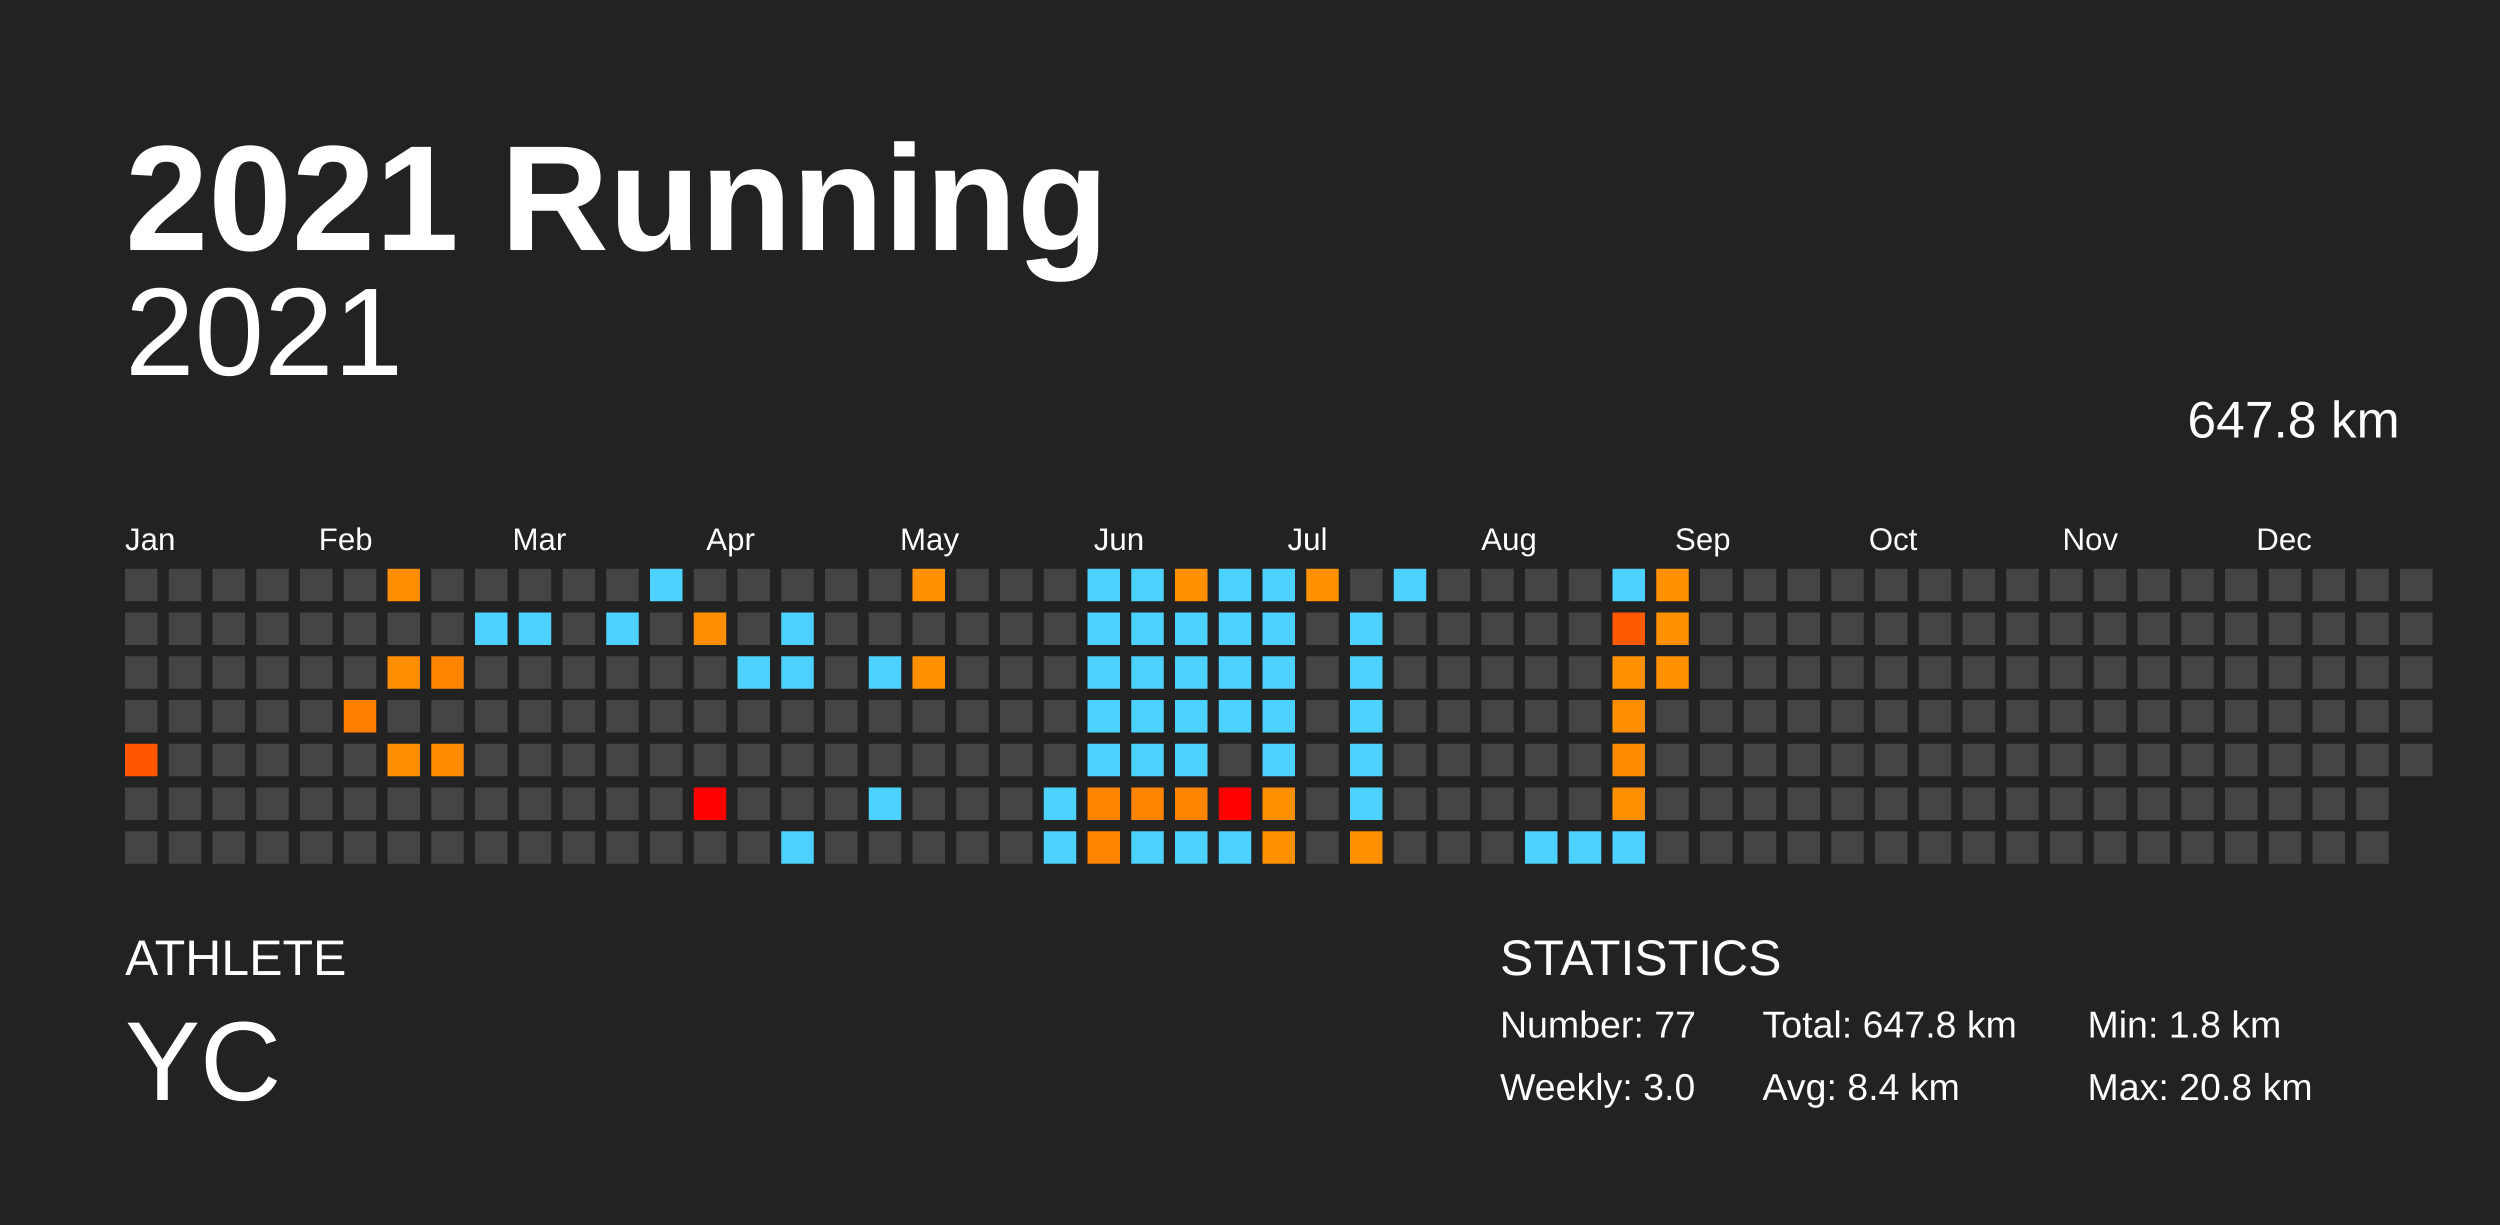
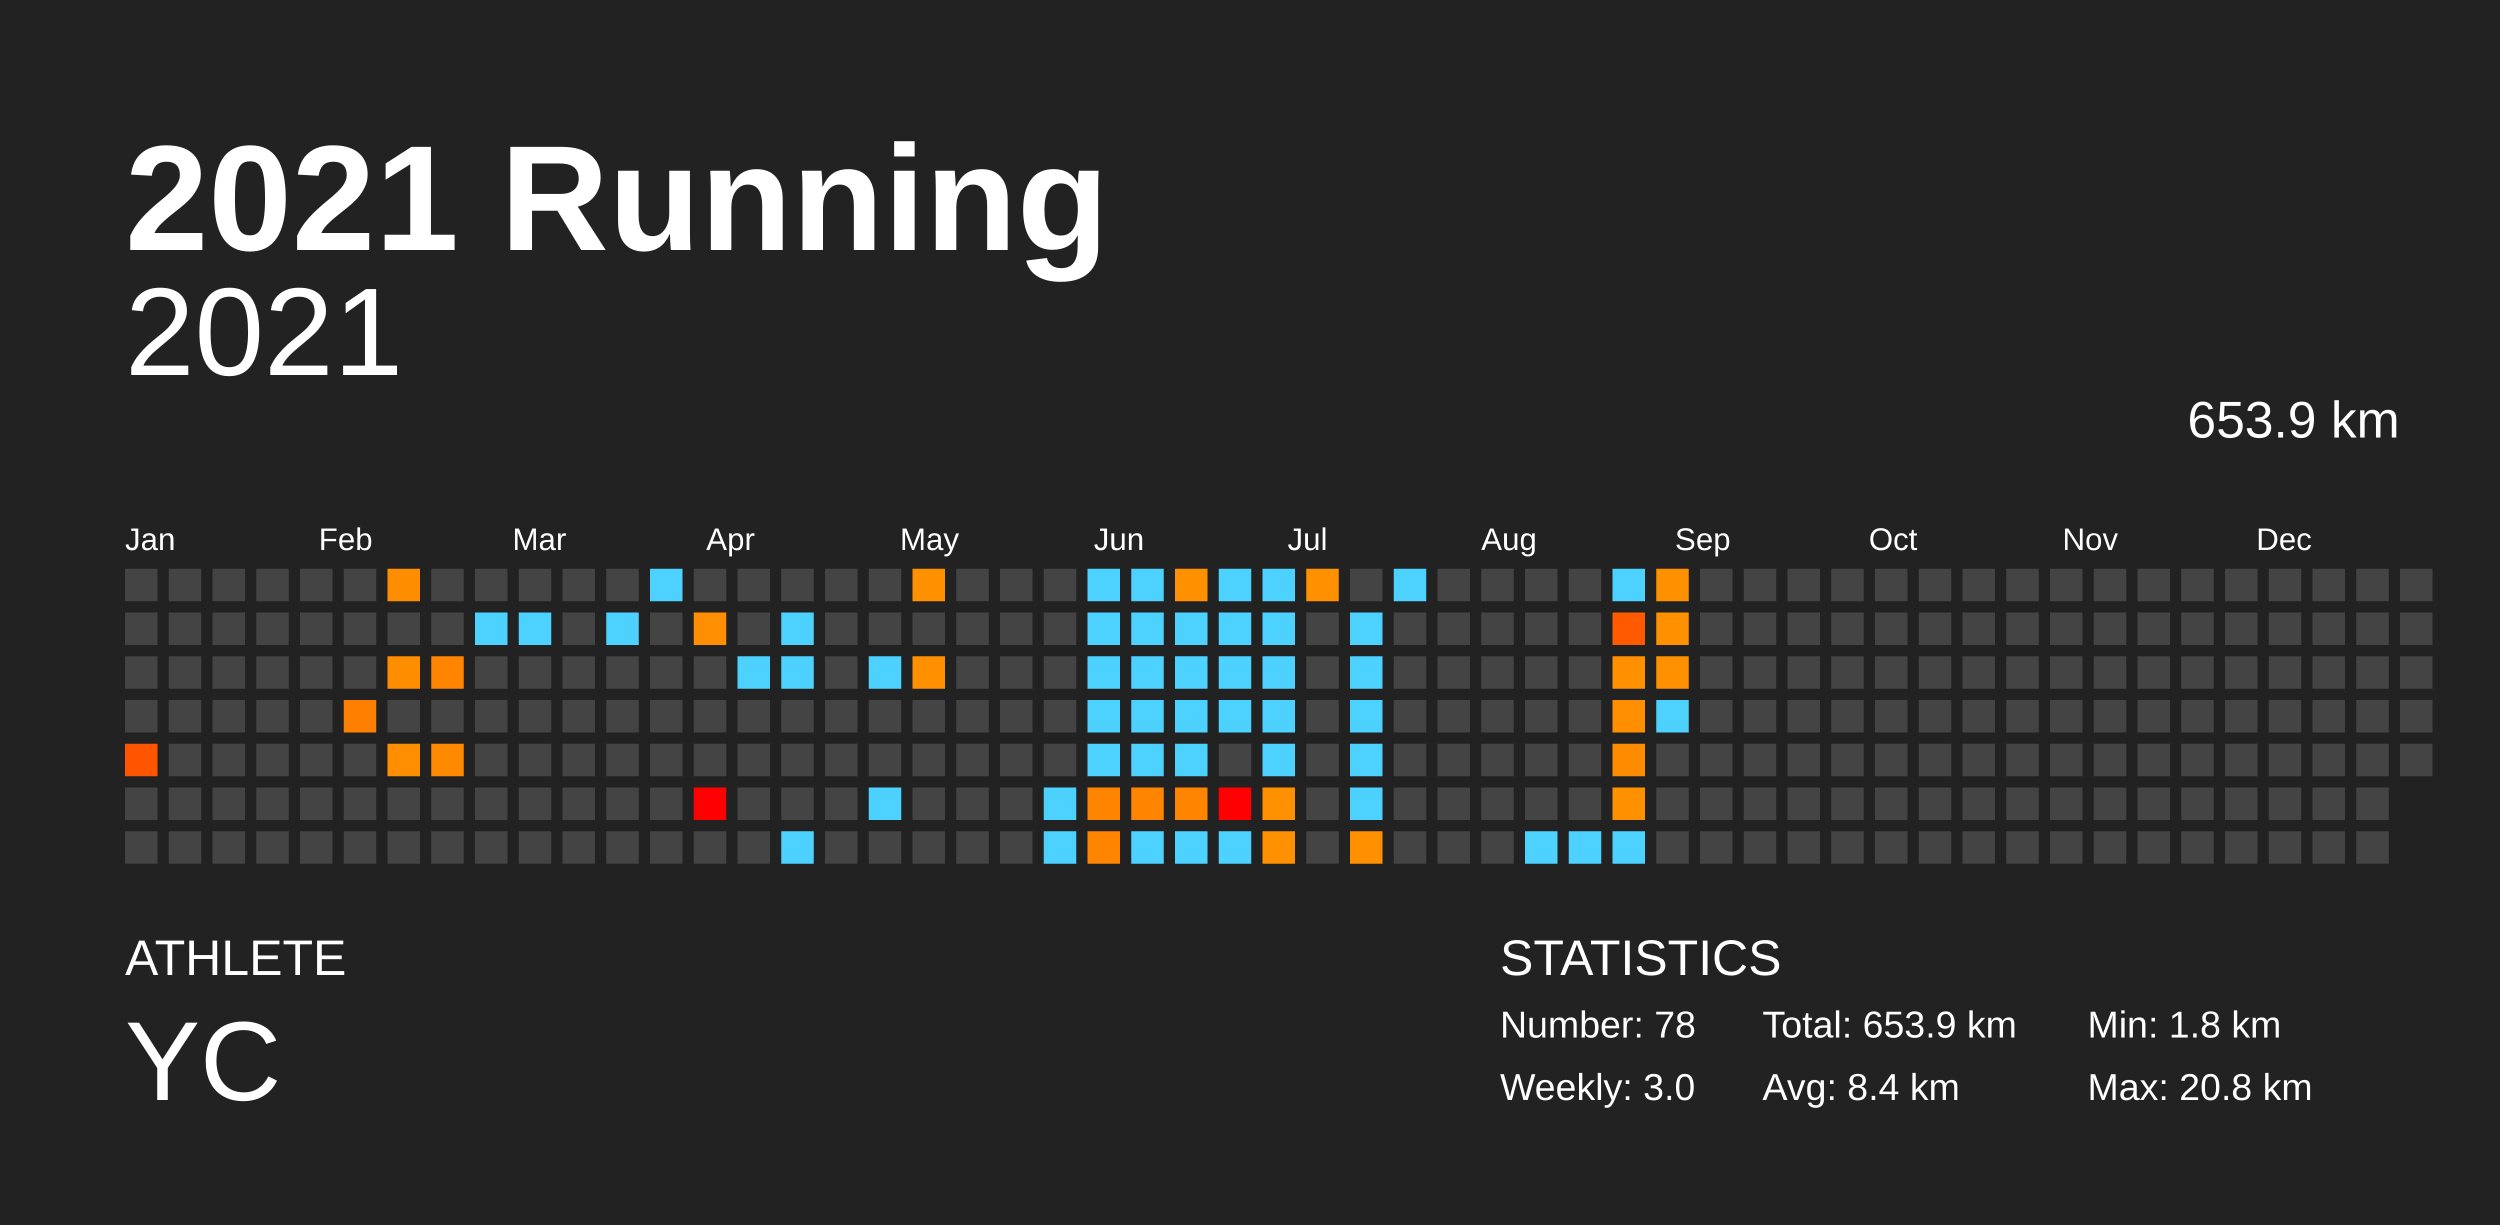
<svg xmlns="http://www.w3.org/2000/svg" baseProfile="full" height="98mm" version="1.1" viewBox="0,0,200,98" width="200mm">
  <defs />
  <rect fill="#222222" height="98" width="200" x="0" y="0" />
  <text fill="#FFFFFF" style="font-size:12px; font-family:Arial; font-weight:bold;" x="10" y="20">2021 Running</text>
  <text fill="#FFFFFF" style="font-size:4px; font-family:Arial" x="10" y="78">ATHLETE</text>
  <text fill="#FFFFFF" style="font-size:9px; font-family:Arial" x="10" y="88">YC</text>
  <text fill="#FFFFFF" style="font-size:4px; font-family:Arial" x="120" y="78">STATISTICS</text>
-   <text fill="#FFFFFF" style="font-size:3px; font-family:Arial" x="120" y="83">Number: 77</text>
+   <text fill="#FFFFFF" style="font-size:3px; font-family:Arial" x="120" y="83">Number: 78</text>
  <text fill="#FFFFFF" style="font-size:3px; font-family:Arial" x="120" y="88">Weekly: 3.0</text>
-   <text fill="#FFFFFF" style="font-size:3px; font-family:Arial" x="141" y="83">Total: 647.8 km</text>
+   <text fill="#FFFFFF" style="font-size:3px; font-family:Arial" x="141" y="83">Total: 653.9 km</text>
  <text fill="#FFFFFF" style="font-size:3px; font-family:Arial" x="141" y="88">Avg: 8.4 km</text>
  <text fill="#FFFFFF" style="font-size:3px; font-family:Arial" x="167" y="83">Min: 1.8 km</text>
  <text fill="#FFFFFF" style="font-size:3px; font-family:Arial" x="167" y="88">Max: 20.8 km</text>
  <text alignment-baseline="hanging" fill="#FFFFFF" style="font-size:10.0px; font-family:Arial;" x="10" y="30">2021</text>
-   <text alignment-baseline="hanging" fill="#FFFFFF" style="font-size:4.125px; font-family:Arial;" x="175" y="35">647.8 km</text>
+   <text alignment-baseline="hanging" fill="#FFFFFF" style="font-size:4.125px; font-family:Arial;" x="175" y="35">653.9 km</text>
  <text fill="#FFFFFF" style="font-size:2.5px; font-family:Arial" x="10.0" y="44">Jan</text>
  <text fill="#FFFFFF" style="font-size:2.5px; font-family:Arial" x="25.5" y="44">Feb</text>
  <text fill="#FFFFFF" style="font-size:2.5px; font-family:Arial" x="41.0" y="44">Mar</text>
  <text fill="#FFFFFF" style="font-size:2.5px; font-family:Arial" x="56.5" y="44">Apr</text>
  <text fill="#FFFFFF" style="font-size:2.5px; font-family:Arial" x="72.0" y="44">May</text>
  <text fill="#FFFFFF" style="font-size:2.5px; font-family:Arial" x="87.5" y="44">Jun</text>
  <text fill="#FFFFFF" style="font-size:2.5px; font-family:Arial" x="103.0" y="44">Jul</text>
  <text fill="#FFFFFF" style="font-size:2.5px; font-family:Arial" x="118.5" y="44">Aug</text>
  <text fill="#FFFFFF" style="font-size:2.5px; font-family:Arial" x="134.0" y="44">Sep</text>
  <text fill="#FFFFFF" style="font-size:2.5px; font-family:Arial" x="149.5" y="44">Oct</text>
  <text fill="#FFFFFF" style="font-size:2.5px; font-family:Arial" x="165.0" y="44">Nov</text>
  <text fill="#FFFFFF" style="font-size:2.5px; font-family:Arial" x="180.5" y="44">Dec</text>
  <rect fill="#444444" height="2.6" width="2.6" x="10.0" y="45.5" />
  <rect fill="#444444" height="2.6" width="2.6" x="10.0" y="49.0" />
  <rect fill="#444444" height="2.6" width="2.6" x="10.0" y="52.5" />
  <rect fill="#444444" height="2.6" width="2.6" x="10.0" y="56.0" />
  <rect fill="#ff5400" height="2.6" width="2.6" x="10.0" y="59.5" />
  <rect fill="#444444" height="2.6" width="2.6" x="10.0" y="63.0" />
  <rect fill="#444444" height="2.6" width="2.6" x="10.0" y="66.5" />
  <rect fill="#444444" height="2.6" width="2.6" x="13.5" y="45.5" />
  <rect fill="#444444" height="2.6" width="2.6" x="13.5" y="49.0" />
  <rect fill="#444444" height="2.6" width="2.6" x="13.5" y="52.5" />
  <rect fill="#444444" height="2.6" width="2.6" x="13.5" y="56.0" />
  <rect fill="#444444" height="2.6" width="2.6" x="13.5" y="59.5" />
  <rect fill="#444444" height="2.6" width="2.6" x="13.5" y="63.0" />
  <rect fill="#444444" height="2.6" width="2.6" x="13.5" y="66.5" />
  <rect fill="#444444" height="2.6" width="2.6" x="17.0" y="45.5" />
  <rect fill="#444444" height="2.6" width="2.6" x="17.0" y="49.0" />
  <rect fill="#444444" height="2.6" width="2.6" x="17.0" y="52.5" />
  <rect fill="#444444" height="2.6" width="2.6" x="17.0" y="56.0" />
  <rect fill="#444444" height="2.6" width="2.6" x="17.0" y="59.5" />
  <rect fill="#444444" height="2.6" width="2.6" x="17.0" y="63.0" />
  <rect fill="#444444" height="2.6" width="2.6" x="17.0" y="66.5" />
  <rect fill="#444444" height="2.6" width="2.6" x="20.5" y="45.5" />
  <rect fill="#444444" height="2.6" width="2.6" x="20.5" y="49.0" />
  <rect fill="#444444" height="2.6" width="2.6" x="20.5" y="52.5" />
  <rect fill="#444444" height="2.6" width="2.6" x="20.5" y="56.0" />
  <rect fill="#444444" height="2.6" width="2.6" x="20.5" y="59.5" />
  <rect fill="#444444" height="2.6" width="2.6" x="20.5" y="63.0" />
  <rect fill="#444444" height="2.6" width="2.6" x="20.5" y="66.5" />
  <rect fill="#444444" height="2.6" width="2.6" x="24.0" y="45.5" />
  <rect fill="#444444" height="2.6" width="2.6" x="24.0" y="49.0" />
  <rect fill="#444444" height="2.6" width="2.6" x="24.0" y="52.5" />
  <rect fill="#444444" height="2.6" width="2.6" x="24.0" y="56.0" />
  <rect fill="#444444" height="2.6" width="2.6" x="24.0" y="59.5" />
  <rect fill="#444444" height="2.6" width="2.6" x="24.0" y="63.0" />
  <rect fill="#444444" height="2.6" width="2.6" x="24.0" y="66.5" />
  <rect fill="#444444" height="2.6" width="2.6" x="27.5" y="45.5" />
  <rect fill="#444444" height="2.6" width="2.6" x="27.5" y="49.0" />
  <rect fill="#444444" height="2.6" width="2.6" x="27.5" y="52.5" />
  <rect fill="#ff7f00" height="2.6" width="2.6" x="27.5" y="56.0" />
  <rect fill="#444444" height="2.6" width="2.6" x="27.5" y="59.5" />
  <rect fill="#444444" height="2.6" width="2.6" x="27.5" y="63.0" />
  <rect fill="#444444" height="2.6" width="2.6" x="27.5" y="66.5" />
  <rect fill="#ff8d00" height="2.6" width="2.6" x="31.0" y="45.5" />
  <rect fill="#444444" height="2.6" width="2.6" x="31.0" y="49.0" />
  <rect fill="#ff8d00" height="2.6" width="2.6" x="31.0" y="52.5" />
  <rect fill="#444444" height="2.6" width="2.6" x="31.0" y="56.0" />
  <rect fill="#ff8f00" height="2.6" width="2.6" x="31.0" y="59.5" />
  <rect fill="#444444" height="2.6" width="2.6" x="31.0" y="63.0" />
  <rect fill="#444444" height="2.6" width="2.6" x="31.0" y="66.5" />
  <rect fill="#444444" height="2.6" width="2.6" x="34.5" y="45.5" />
  <rect fill="#444444" height="2.6" width="2.6" x="34.5" y="49.0" />
  <rect fill="#ff8400" height="2.6" width="2.6" x="34.5" y="52.5" />
  <rect fill="#444444" height="2.6" width="2.6" x="34.5" y="56.0" />
  <rect fill="#ff8a00" height="2.6" width="2.6" x="34.5" y="59.5" />
  <rect fill="#444444" height="2.6" width="2.6" x="34.5" y="63.0" />
  <rect fill="#444444" height="2.6" width="2.6" x="34.5" y="66.5" />
  <rect fill="#444444" height="2.6" width="2.6" x="38.0" y="45.5" />
  <rect fill="#4dd2ff" height="2.6" width="2.6" x="38.0" y="49.0" />
  <rect fill="#444444" height="2.6" width="2.6" x="38.0" y="52.5" />
  <rect fill="#444444" height="2.6" width="2.6" x="38.0" y="56.0" />
  <rect fill="#444444" height="2.6" width="2.6" x="38.0" y="59.5" />
  <rect fill="#444444" height="2.6" width="2.6" x="38.0" y="63.0" />
  <rect fill="#444444" height="2.6" width="2.6" x="38.0" y="66.5" />
  <rect fill="#444444" height="2.6" width="2.6" x="41.5" y="45.5" />
  <rect fill="#4dd2ff" height="2.6" width="2.6" x="41.5" y="49.0" />
  <rect fill="#444444" height="2.6" width="2.6" x="41.5" y="52.5" />
  <rect fill="#444444" height="2.6" width="2.6" x="41.5" y="56.0" />
  <rect fill="#444444" height="2.6" width="2.6" x="41.5" y="59.5" />
  <rect fill="#444444" height="2.6" width="2.6" x="41.5" y="63.0" />
  <rect fill="#444444" height="2.6" width="2.6" x="41.5" y="66.5" />
  <rect fill="#444444" height="2.6" width="2.6" x="45.0" y="45.5" />
  <rect fill="#444444" height="2.6" width="2.6" x="45.0" y="49.0" />
  <rect fill="#444444" height="2.6" width="2.6" x="45.0" y="52.5" />
  <rect fill="#444444" height="2.6" width="2.6" x="45.0" y="56.0" />
  <rect fill="#444444" height="2.6" width="2.6" x="45.0" y="59.5" />
  <rect fill="#444444" height="2.6" width="2.6" x="45.0" y="63.0" />
  <rect fill="#444444" height="2.6" width="2.6" x="45.0" y="66.5" />
  <rect fill="#444444" height="2.6" width="2.6" x="48.5" y="45.5" />
  <rect fill="#4dd2ff" height="2.6" width="2.6" x="48.5" y="49.0" />
  <rect fill="#444444" height="2.6" width="2.6" x="48.5" y="52.5" />
  <rect fill="#444444" height="2.6" width="2.6" x="48.5" y="56.0" />
  <rect fill="#444444" height="2.6" width="2.6" x="48.5" y="59.5" />
  <rect fill="#444444" height="2.6" width="2.6" x="48.5" y="63.0" />
  <rect fill="#444444" height="2.6" width="2.6" x="48.5" y="66.5" />
  <rect fill="#4dd2ff" height="2.6" width="2.6" x="52.0" y="45.5" />
  <rect fill="#444444" height="2.6" width="2.6" x="52.0" y="49.0" />
  <rect fill="#444444" height="2.6" width="2.6" x="52.0" y="52.5" />
  <rect fill="#444444" height="2.6" width="2.6" x="52.0" y="56.0" />
  <rect fill="#444444" height="2.6" width="2.6" x="52.0" y="59.5" />
  <rect fill="#444444" height="2.6" width="2.6" x="52.0" y="63.0" />
  <rect fill="#444444" height="2.6" width="2.6" x="52.0" y="66.5" />
  <rect fill="#444444" height="2.6" width="2.6" x="55.5" y="45.5" />
  <rect fill="#ff8f00" height="2.6" width="2.6" x="55.5" y="49.0" />
  <rect fill="#444444" height="2.6" width="2.6" x="55.5" y="52.5" />
  <rect fill="#444444" height="2.6" width="2.6" x="55.5" y="56.0" />
  <rect fill="#444444" height="2.6" width="2.6" x="55.5" y="59.5" />
  <rect fill="red" height="2.6" width="2.6" x="55.5" y="63.0" />
  <rect fill="#444444" height="2.6" width="2.6" x="55.5" y="66.5" />
  <rect fill="#444444" height="2.6" width="2.6" x="59.0" y="45.5" />
  <rect fill="#444444" height="2.6" width="2.6" x="59.0" y="49.0" />
  <rect fill="#4dd2ff" height="2.6" width="2.6" x="59.0" y="52.5" />
  <rect fill="#444444" height="2.6" width="2.6" x="59.0" y="56.0" />
  <rect fill="#444444" height="2.6" width="2.6" x="59.0" y="59.5" />
  <rect fill="#444444" height="2.6" width="2.6" x="59.0" y="63.0" />
  <rect fill="#444444" height="2.6" width="2.6" x="59.0" y="66.5" />
  <rect fill="#444444" height="2.6" width="2.6" x="62.5" y="45.5" />
  <rect fill="#4dd2ff" height="2.6" width="2.6" x="62.5" y="49.0" />
  <rect fill="#4dd2ff" height="2.6" width="2.6" x="62.5" y="52.5" />
  <rect fill="#444444" height="2.6" width="2.6" x="62.5" y="56.0" />
  <rect fill="#444444" height="2.6" width="2.6" x="62.5" y="59.5" />
  <rect fill="#444444" height="2.6" width="2.6" x="62.5" y="63.0" />
  <rect fill="#4dd2ff" height="2.6" width="2.6" x="62.5" y="66.5" />
  <rect fill="#444444" height="2.6" width="2.6" x="66.0" y="45.5" />
  <rect fill="#444444" height="2.6" width="2.6" x="66.0" y="49.0" />
  <rect fill="#444444" height="2.6" width="2.6" x="66.0" y="52.5" />
  <rect fill="#444444" height="2.6" width="2.6" x="66.0" y="56.0" />
  <rect fill="#444444" height="2.6" width="2.6" x="66.0" y="59.5" />
  <rect fill="#444444" height="2.6" width="2.6" x="66.0" y="63.0" />
  <rect fill="#444444" height="2.6" width="2.6" x="66.0" y="66.5" />
  <rect fill="#444444" height="2.6" width="2.6" x="69.5" y="45.5" />
  <rect fill="#444444" height="2.6" width="2.6" x="69.5" y="49.0" />
  <rect fill="#4dd2ff" height="2.6" width="2.6" x="69.5" y="52.5" />
  <rect fill="#444444" height="2.6" width="2.6" x="69.5" y="56.0" />
  <rect fill="#444444" height="2.6" width="2.6" x="69.5" y="59.5" />
  <rect fill="#4dd2ff" height="2.6" width="2.6" x="69.5" y="63.0" />
  <rect fill="#444444" height="2.6" width="2.6" x="69.5" y="66.5" />
  <rect fill="#ff9000" height="2.6" width="2.6" x="73.0" y="45.5" />
  <rect fill="#444444" height="2.6" width="2.6" x="73.0" y="49.0" />
  <rect fill="#ff9000" height="2.6" width="2.6" x="73.0" y="52.5" />
  <rect fill="#444444" height="2.6" width="2.6" x="73.0" y="56.0" />
  <rect fill="#444444" height="2.6" width="2.6" x="73.0" y="59.5" />
  <rect fill="#444444" height="2.6" width="2.6" x="73.0" y="63.0" />
  <rect fill="#444444" height="2.6" width="2.6" x="73.0" y="66.5" />
  <rect fill="#444444" height="2.6" width="2.6" x="76.5" y="45.5" />
  <rect fill="#444444" height="2.6" width="2.6" x="76.5" y="49.0" />
  <rect fill="#444444" height="2.6" width="2.6" x="76.5" y="52.5" />
  <rect fill="#444444" height="2.6" width="2.6" x="76.5" y="56.0" />
  <rect fill="#444444" height="2.6" width="2.6" x="76.5" y="59.5" />
  <rect fill="#444444" height="2.6" width="2.6" x="76.5" y="63.0" />
  <rect fill="#444444" height="2.6" width="2.6" x="76.5" y="66.5" />
  <rect fill="#444444" height="2.6" width="2.6" x="80.0" y="45.5" />
  <rect fill="#444444" height="2.6" width="2.6" x="80.0" y="49.0" />
  <rect fill="#444444" height="2.6" width="2.6" x="80.0" y="52.5" />
  <rect fill="#444444" height="2.6" width="2.6" x="80.0" y="56.0" />
  <rect fill="#444444" height="2.6" width="2.6" x="80.0" y="59.5" />
  <rect fill="#444444" height="2.6" width="2.6" x="80.0" y="63.0" />
  <rect fill="#444444" height="2.6" width="2.6" x="80.0" y="66.5" />
  <rect fill="#444444" height="2.6" width="2.6" x="83.5" y="45.5" />
  <rect fill="#444444" height="2.6" width="2.6" x="83.5" y="49.0" />
  <rect fill="#444444" height="2.6" width="2.6" x="83.5" y="52.5" />
  <rect fill="#444444" height="2.6" width="2.6" x="83.5" y="56.0" />
  <rect fill="#444444" height="2.6" width="2.6" x="83.5" y="59.5" />
  <rect fill="#4dd2ff" height="2.6" width="2.6" x="83.5" y="63.0" />
  <rect fill="#4dd2ff" height="2.6" width="2.6" x="83.5" y="66.5" />
  <rect fill="#4dd2ff" height="2.6" width="2.6" x="87.0" y="45.5" />
  <rect fill="#4dd2ff" height="2.6" width="2.6" x="87.0" y="49.0" />
  <rect fill="#4dd2ff" height="2.6" width="2.6" x="87.0" y="52.5" />
  <rect fill="#4dd2ff" height="2.6" width="2.6" x="87.0" y="56.0" />
  <rect fill="#4dd2ff" height="2.6" width="2.6" x="87.0" y="59.5" />
  <rect fill="#ff8400" height="2.6" width="2.6" x="87.0" y="63.0" />
  <rect fill="#ff8400" height="2.6" width="2.6" x="87.0" y="66.5" />
  <rect fill="#4dd2ff" height="2.6" width="2.6" x="90.5" y="45.5" />
  <rect fill="#4dd2ff" height="2.6" width="2.6" x="90.5" y="49.0" />
  <rect fill="#4dd2ff" height="2.6" width="2.6" x="90.5" y="52.5" />
  <rect fill="#4dd2ff" height="2.6" width="2.6" x="90.5" y="56.0" />
  <rect fill="#4dd2ff" height="2.6" width="2.6" x="90.5" y="59.5" />
  <rect fill="#ff8400" height="2.6" width="2.6" x="90.5" y="63.0" />
  <rect fill="#4dd2ff" height="2.6" width="2.6" x="90.5" y="66.5" />
  <rect fill="#ff9000" height="2.6" width="2.6" x="94.0" y="45.5" />
  <rect fill="#4dd2ff" height="2.6" width="2.6" x="94.0" y="49.0" />
  <rect fill="#4dd2ff" height="2.6" width="2.6" x="94.0" y="52.5" />
  <rect fill="#4dd2ff" height="2.6" width="2.6" x="94.0" y="56.0" />
  <rect fill="#4dd2ff" height="2.6" width="2.6" x="94.0" y="59.5" />
  <rect fill="#ff8400" height="2.6" width="2.6" x="94.0" y="63.0" />
  <rect fill="#4dd2ff" height="2.6" width="2.6" x="94.0" y="66.5" />
  <rect fill="#4dd2ff" height="2.6" width="2.6" x="97.5" y="45.5" />
  <rect fill="#4dd2ff" height="2.6" width="2.6" x="97.5" y="49.0" />
  <rect fill="#4dd2ff" height="2.6" width="2.6" x="97.5" y="52.5" />
  <rect fill="#4dd2ff" height="2.6" width="2.6" x="97.5" y="56.0" />
  <rect fill="#444444" height="2.6" width="2.6" x="97.5" y="59.5" />
  <rect fill="red" height="2.6" width="2.6" x="97.5" y="63.0" />
  <rect fill="#4dd2ff" height="2.6" width="2.6" x="97.5" y="66.5" />
  <rect fill="#4dd2ff" height="2.6" width="2.6" x="101.0" y="45.5" />
  <rect fill="#4dd2ff" height="2.6" width="2.6" x="101.0" y="49.0" />
  <rect fill="#4dd2ff" height="2.6" width="2.6" x="101.0" y="52.5" />
  <rect fill="#4dd2ff" height="2.6" width="2.6" x="101.0" y="56.0" />
  <rect fill="#4dd2ff" height="2.6" width="2.6" x="101.0" y="59.5" />
  <rect fill="#ff9000" height="2.6" width="2.6" x="101.0" y="63.0" />
  <rect fill="#ff9100" height="2.6" width="2.6" x="101.0" y="66.5" />
  <rect fill="#ff9000" height="2.6" width="2.6" x="104.5" y="45.5" />
  <rect fill="#444444" height="2.6" width="2.6" x="104.5" y="49.0" />
  <rect fill="#444444" height="2.6" width="2.6" x="104.5" y="52.5" />
  <rect fill="#444444" height="2.6" width="2.6" x="104.5" y="56.0" />
  <rect fill="#444444" height="2.6" width="2.6" x="104.5" y="59.5" />
  <rect fill="#444444" height="2.6" width="2.6" x="104.5" y="63.0" />
  <rect fill="#444444" height="2.6" width="2.6" x="104.5" y="66.5" />
  <rect fill="#444444" height="2.6" width="2.6" x="108.0" y="45.5" />
  <rect fill="#4dd2ff" height="2.6" width="2.6" x="108.0" y="49.0" />
  <rect fill="#4dd2ff" height="2.6" width="2.6" x="108.0" y="52.5" />
  <rect fill="#4dd2ff" height="2.6" width="2.6" x="108.0" y="56.0" />
  <rect fill="#4dd2ff" height="2.6" width="2.6" x="108.0" y="59.5" />
  <rect fill="#4dd2ff" height="2.6" width="2.6" x="108.0" y="63.0" />
  <rect fill="#ff9000" height="2.6" width="2.6" x="108.0" y="66.5" />
  <rect fill="#4dd2ff" height="2.6" width="2.6" x="111.5" y="45.5" />
  <rect fill="#444444" height="2.6" width="2.6" x="111.5" y="49.0" />
  <rect fill="#444444" height="2.6" width="2.6" x="111.5" y="52.5" />
  <rect fill="#444444" height="2.6" width="2.6" x="111.5" y="56.0" />
  <rect fill="#444444" height="2.6" width="2.6" x="111.5" y="59.5" />
  <rect fill="#444444" height="2.6" width="2.6" x="111.5" y="63.0" />
  <rect fill="#444444" height="2.6" width="2.6" x="111.5" y="66.5" />
  <rect fill="#444444" height="2.6" width="2.6" x="115.0" y="45.5" />
  <rect fill="#444444" height="2.6" width="2.6" x="115.0" y="49.0" />
  <rect fill="#444444" height="2.6" width="2.6" x="115.0" y="52.5" />
  <rect fill="#444444" height="2.6" width="2.6" x="115.0" y="56.0" />
  <rect fill="#444444" height="2.6" width="2.6" x="115.0" y="59.5" />
  <rect fill="#444444" height="2.6" width="2.6" x="115.0" y="63.0" />
  <rect fill="#444444" height="2.6" width="2.6" x="115.0" y="66.5" />
  <rect fill="#444444" height="2.6" width="2.6" x="118.5" y="45.5" />
  <rect fill="#444444" height="2.6" width="2.6" x="118.5" y="49.0" />
  <rect fill="#444444" height="2.6" width="2.6" x="118.5" y="52.5" />
  <rect fill="#444444" height="2.6" width="2.6" x="118.5" y="56.0" />
  <rect fill="#444444" height="2.6" width="2.6" x="118.5" y="59.5" />
  <rect fill="#444444" height="2.6" width="2.6" x="118.5" y="63.0" />
  <rect fill="#444444" height="2.6" width="2.6" x="118.5" y="66.5" />
  <rect fill="#444444" height="2.6" width="2.6" x="122.0" y="45.5" />
  <rect fill="#444444" height="2.6" width="2.6" x="122.0" y="49.0" />
  <rect fill="#444444" height="2.6" width="2.6" x="122.0" y="52.5" />
  <rect fill="#444444" height="2.6" width="2.6" x="122.0" y="56.0" />
  <rect fill="#444444" height="2.6" width="2.6" x="122.0" y="59.5" />
  <rect fill="#444444" height="2.6" width="2.6" x="122.0" y="63.0" />
  <rect fill="#4dd2ff" height="2.6" width="2.6" x="122.0" y="66.5" />
  <rect fill="#444444" height="2.6" width="2.6" x="125.5" y="45.5" />
  <rect fill="#444444" height="2.6" width="2.6" x="125.5" y="49.0" />
  <rect fill="#444444" height="2.6" width="2.6" x="125.5" y="52.5" />
  <rect fill="#444444" height="2.6" width="2.6" x="125.5" y="56.0" />
  <rect fill="#444444" height="2.6" width="2.6" x="125.5" y="59.5" />
  <rect fill="#444444" height="2.6" width="2.6" x="125.5" y="63.0" />
  <rect fill="#4dd2ff" height="2.6" width="2.6" x="125.5" y="66.5" />
  <rect fill="#4dd2ff" height="2.6" width="2.6" x="129.0" y="45.5" />
  <rect fill="#ff5a00" height="2.6" width="2.6" x="129.0" y="49.0" />
  <rect fill="#ff9000" height="2.6" width="2.6" x="129.0" y="52.5" />
  <rect fill="#ff8e00" height="2.6" width="2.6" x="129.0" y="56.0" />
  <rect fill="#ff8b00" height="2.6" width="2.6" x="129.0" y="59.5" />
  <rect fill="#ff9000" height="2.6" width="2.6" x="129.0" y="63.0" />
  <rect fill="#4dd2ff" height="2.6" width="2.6" x="129.0" y="66.5" />
  <rect fill="#ff9000" height="2.6" width="2.6" x="132.5" y="45.5" />
  <rect fill="#ff9000" height="2.6" width="2.6" x="132.5" y="49.0" />
  <rect fill="#ff9100" height="2.6" width="2.6" x="132.5" y="52.5" />
-   <rect fill="#444444" height="2.6" width="2.6" x="132.5" y="56.0" />
+   <rect fill="#4dd2ff" height="2.6" width="2.6" x="132.5" y="56.0" />
  <rect fill="#444444" height="2.6" width="2.6" x="132.5" y="59.5" />
  <rect fill="#444444" height="2.6" width="2.6" x="132.5" y="63.0" />
  <rect fill="#444444" height="2.6" width="2.6" x="132.5" y="66.5" />
  <rect fill="#444444" height="2.6" width="2.6" x="136.0" y="45.5" />
  <rect fill="#444444" height="2.6" width="2.6" x="136.0" y="49.0" />
  <rect fill="#444444" height="2.6" width="2.6" x="136.0" y="52.5" />
  <rect fill="#444444" height="2.6" width="2.6" x="136.0" y="56.0" />
  <rect fill="#444444" height="2.6" width="2.6" x="136.0" y="59.5" />
  <rect fill="#444444" height="2.6" width="2.6" x="136.0" y="63.0" />
  <rect fill="#444444" height="2.6" width="2.6" x="136.0" y="66.5" />
  <rect fill="#444444" height="2.6" width="2.6" x="139.5" y="45.5" />
  <rect fill="#444444" height="2.6" width="2.6" x="139.5" y="49.0" />
  <rect fill="#444444" height="2.6" width="2.6" x="139.5" y="52.5" />
  <rect fill="#444444" height="2.6" width="2.6" x="139.5" y="56.0" />
  <rect fill="#444444" height="2.6" width="2.6" x="139.5" y="59.5" />
  <rect fill="#444444" height="2.6" width="2.6" x="139.5" y="63.0" />
  <rect fill="#444444" height="2.6" width="2.6" x="139.5" y="66.5" />
  <rect fill="#444444" height="2.6" width="2.6" x="143.0" y="45.5" />
  <rect fill="#444444" height="2.6" width="2.6" x="143.0" y="49.0" />
  <rect fill="#444444" height="2.6" width="2.6" x="143.0" y="52.5" />
  <rect fill="#444444" height="2.6" width="2.6" x="143.0" y="56.0" />
  <rect fill="#444444" height="2.6" width="2.6" x="143.0" y="59.5" />
  <rect fill="#444444" height="2.6" width="2.6" x="143.0" y="63.0" />
  <rect fill="#444444" height="2.6" width="2.6" x="143.0" y="66.5" />
  <rect fill="#444444" height="2.6" width="2.6" x="146.5" y="45.5" />
  <rect fill="#444444" height="2.6" width="2.6" x="146.5" y="49.0" />
  <rect fill="#444444" height="2.6" width="2.6" x="146.5" y="52.5" />
  <rect fill="#444444" height="2.6" width="2.6" x="146.5" y="56.0" />
  <rect fill="#444444" height="2.6" width="2.6" x="146.5" y="59.5" />
  <rect fill="#444444" height="2.6" width="2.6" x="146.5" y="63.0" />
  <rect fill="#444444" height="2.6" width="2.6" x="146.5" y="66.5" />
  <rect fill="#444444" height="2.6" width="2.6" x="150.0" y="45.5" />
  <rect fill="#444444" height="2.6" width="2.6" x="150.0" y="49.0" />
  <rect fill="#444444" height="2.6" width="2.6" x="150.0" y="52.5" />
  <rect fill="#444444" height="2.6" width="2.6" x="150.0" y="56.0" />
  <rect fill="#444444" height="2.6" width="2.6" x="150.0" y="59.5" />
  <rect fill="#444444" height="2.6" width="2.6" x="150.0" y="63.0" />
  <rect fill="#444444" height="2.6" width="2.6" x="150.0" y="66.5" />
  <rect fill="#444444" height="2.6" width="2.6" x="153.5" y="45.5" />
  <rect fill="#444444" height="2.6" width="2.6" x="153.5" y="49.0" />
  <rect fill="#444444" height="2.6" width="2.6" x="153.5" y="52.5" />
  <rect fill="#444444" height="2.6" width="2.6" x="153.5" y="56.0" />
  <rect fill="#444444" height="2.6" width="2.6" x="153.5" y="59.5" />
  <rect fill="#444444" height="2.6" width="2.6" x="153.5" y="63.0" />
  <rect fill="#444444" height="2.6" width="2.6" x="153.5" y="66.5" />
  <rect fill="#444444" height="2.6" width="2.6" x="157.0" y="45.5" />
  <rect fill="#444444" height="2.6" width="2.6" x="157.0" y="49.0" />
  <rect fill="#444444" height="2.6" width="2.6" x="157.0" y="52.5" />
  <rect fill="#444444" height="2.6" width="2.6" x="157.0" y="56.0" />
  <rect fill="#444444" height="2.6" width="2.6" x="157.0" y="59.5" />
  <rect fill="#444444" height="2.6" width="2.6" x="157.0" y="63.0" />
  <rect fill="#444444" height="2.6" width="2.6" x="157.0" y="66.5" />
  <rect fill="#444444" height="2.6" width="2.6" x="160.5" y="45.5" />
  <rect fill="#444444" height="2.6" width="2.6" x="160.5" y="49.0" />
  <rect fill="#444444" height="2.6" width="2.6" x="160.5" y="52.5" />
  <rect fill="#444444" height="2.6" width="2.6" x="160.5" y="56.0" />
  <rect fill="#444444" height="2.6" width="2.6" x="160.5" y="59.5" />
  <rect fill="#444444" height="2.6" width="2.6" x="160.5" y="63.0" />
  <rect fill="#444444" height="2.6" width="2.6" x="160.5" y="66.5" />
  <rect fill="#444444" height="2.6" width="2.6" x="164.0" y="45.5" />
  <rect fill="#444444" height="2.6" width="2.6" x="164.0" y="49.0" />
  <rect fill="#444444" height="2.6" width="2.6" x="164.0" y="52.5" />
  <rect fill="#444444" height="2.6" width="2.6" x="164.0" y="56.0" />
  <rect fill="#444444" height="2.6" width="2.6" x="164.0" y="59.5" />
  <rect fill="#444444" height="2.6" width="2.6" x="164.0" y="63.0" />
  <rect fill="#444444" height="2.6" width="2.6" x="164.0" y="66.5" />
  <rect fill="#444444" height="2.6" width="2.6" x="167.5" y="45.5" />
  <rect fill="#444444" height="2.6" width="2.6" x="167.5" y="49.0" />
  <rect fill="#444444" height="2.6" width="2.6" x="167.5" y="52.5" />
  <rect fill="#444444" height="2.6" width="2.6" x="167.5" y="56.0" />
  <rect fill="#444444" height="2.6" width="2.6" x="167.5" y="59.5" />
  <rect fill="#444444" height="2.6" width="2.6" x="167.5" y="63.0" />
  <rect fill="#444444" height="2.6" width="2.6" x="167.5" y="66.5" />
  <rect fill="#444444" height="2.6" width="2.6" x="171.0" y="45.5" />
  <rect fill="#444444" height="2.6" width="2.6" x="171.0" y="49.0" />
  <rect fill="#444444" height="2.6" width="2.6" x="171.0" y="52.5" />
  <rect fill="#444444" height="2.6" width="2.6" x="171.0" y="56.0" />
  <rect fill="#444444" height="2.6" width="2.6" x="171.0" y="59.5" />
  <rect fill="#444444" height="2.6" width="2.6" x="171.0" y="63.0" />
  <rect fill="#444444" height="2.6" width="2.6" x="171.0" y="66.5" />
  <rect fill="#444444" height="2.6" width="2.6" x="174.5" y="45.5" />
  <rect fill="#444444" height="2.6" width="2.6" x="174.5" y="49.0" />
  <rect fill="#444444" height="2.6" width="2.6" x="174.5" y="52.5" />
  <rect fill="#444444" height="2.6" width="2.6" x="174.5" y="56.0" />
  <rect fill="#444444" height="2.6" width="2.6" x="174.5" y="59.5" />
  <rect fill="#444444" height="2.6" width="2.6" x="174.5" y="63.0" />
  <rect fill="#444444" height="2.6" width="2.6" x="174.5" y="66.5" />
  <rect fill="#444444" height="2.6" width="2.6" x="178.0" y="45.5" />
  <rect fill="#444444" height="2.6" width="2.6" x="178.0" y="49.0" />
  <rect fill="#444444" height="2.6" width="2.6" x="178.0" y="52.5" />
  <rect fill="#444444" height="2.6" width="2.6" x="178.0" y="56.0" />
  <rect fill="#444444" height="2.6" width="2.6" x="178.0" y="59.5" />
  <rect fill="#444444" height="2.6" width="2.6" x="178.0" y="63.0" />
  <rect fill="#444444" height="2.6" width="2.6" x="178.0" y="66.5" />
  <rect fill="#444444" height="2.6" width="2.6" x="181.5" y="45.5" />
  <rect fill="#444444" height="2.6" width="2.6" x="181.5" y="49.0" />
  <rect fill="#444444" height="2.6" width="2.6" x="181.5" y="52.5" />
  <rect fill="#444444" height="2.6" width="2.6" x="181.5" y="56.0" />
  <rect fill="#444444" height="2.6" width="2.6" x="181.5" y="59.5" />
  <rect fill="#444444" height="2.6" width="2.6" x="181.5" y="63.0" />
  <rect fill="#444444" height="2.6" width="2.6" x="181.5" y="66.5" />
  <rect fill="#444444" height="2.6" width="2.6" x="185.0" y="45.5" />
  <rect fill="#444444" height="2.6" width="2.6" x="185.0" y="49.0" />
  <rect fill="#444444" height="2.6" width="2.6" x="185.0" y="52.5" />
  <rect fill="#444444" height="2.6" width="2.6" x="185.0" y="56.0" />
  <rect fill="#444444" height="2.6" width="2.6" x="185.0" y="59.5" />
  <rect fill="#444444" height="2.6" width="2.6" x="185.0" y="63.0" />
  <rect fill="#444444" height="2.6" width="2.6" x="185.0" y="66.5" />
  <rect fill="#444444" height="2.6" width="2.6" x="188.5" y="45.5" />
  <rect fill="#444444" height="2.6" width="2.6" x="188.5" y="49.0" />
  <rect fill="#444444" height="2.6" width="2.6" x="188.5" y="52.5" />
  <rect fill="#444444" height="2.6" width="2.6" x="188.5" y="56.0" />
  <rect fill="#444444" height="2.6" width="2.6" x="188.5" y="59.5" />
  <rect fill="#444444" height="2.6" width="2.6" x="188.5" y="63.0" />
  <rect fill="#444444" height="2.6" width="2.6" x="188.5" y="66.5" />
  <rect fill="#444444" height="2.6" width="2.6" x="192.0" y="45.5" />
  <rect fill="#444444" height="2.6" width="2.6" x="192.0" y="49.0" />
  <rect fill="#444444" height="2.6" width="2.6" x="192.0" y="52.5" />
  <rect fill="#444444" height="2.6" width="2.6" x="192.0" y="56.0" />
  <rect fill="#444444" height="2.6" width="2.6" x="192.0" y="59.5" />
</svg>
